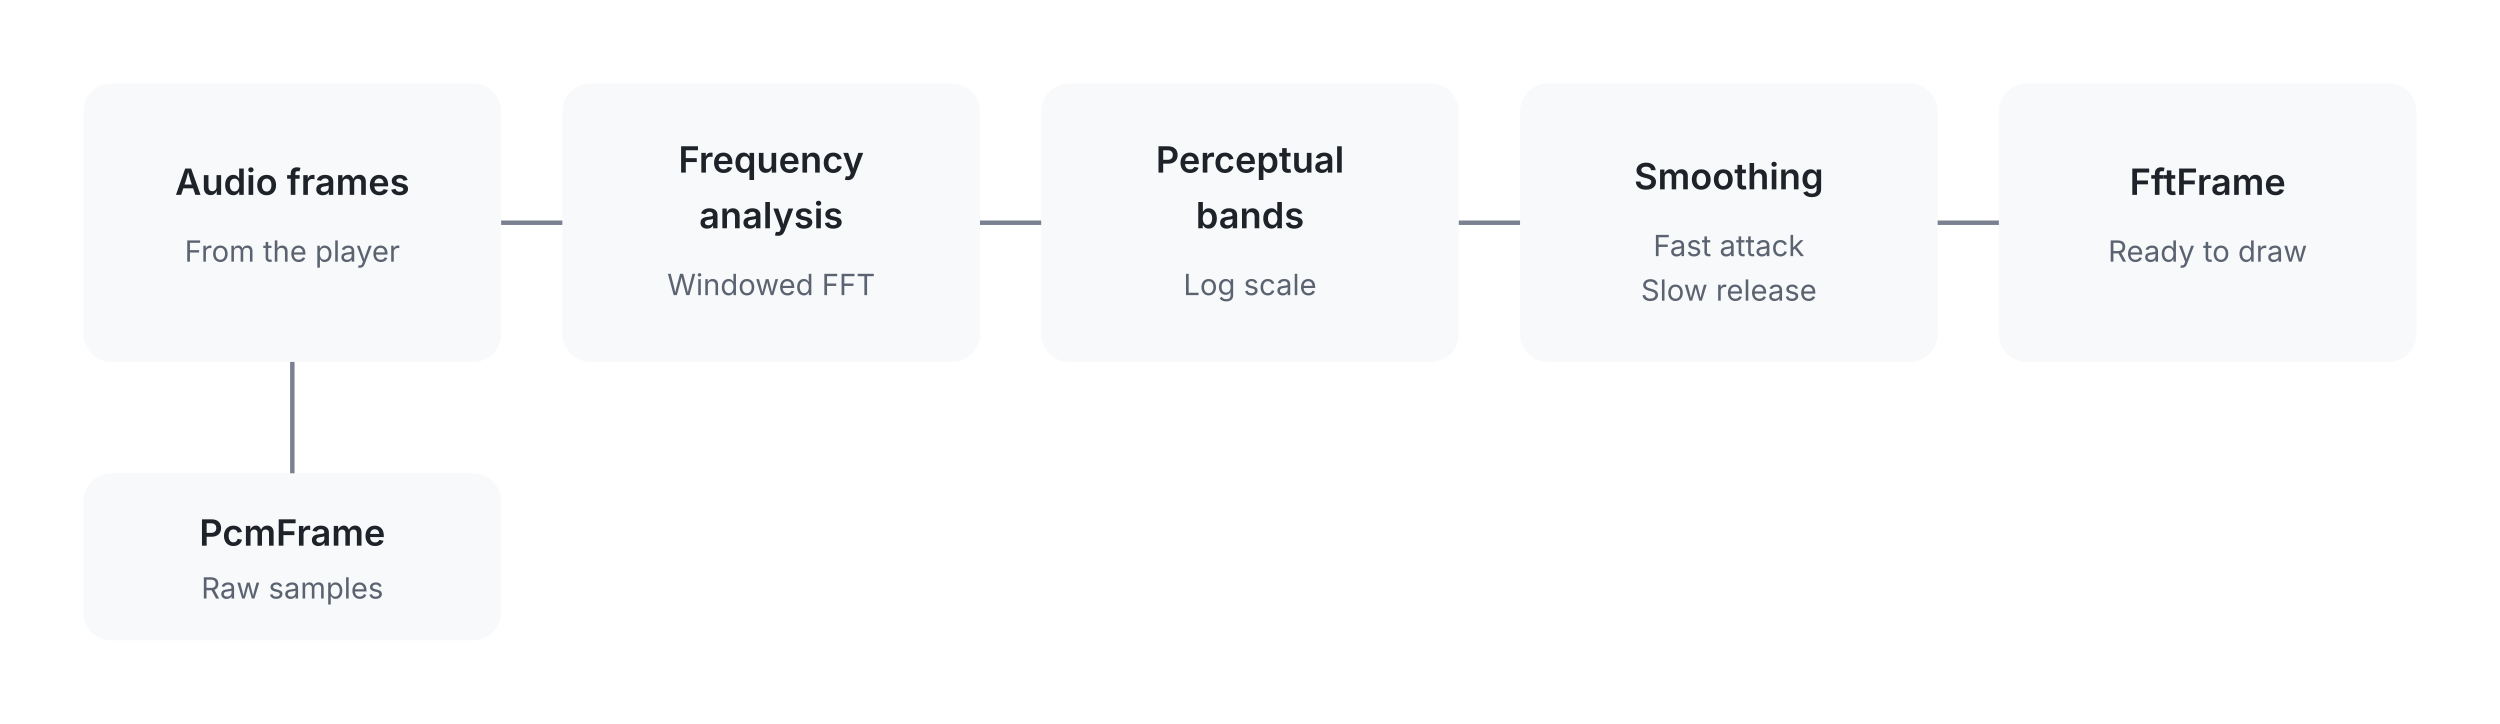
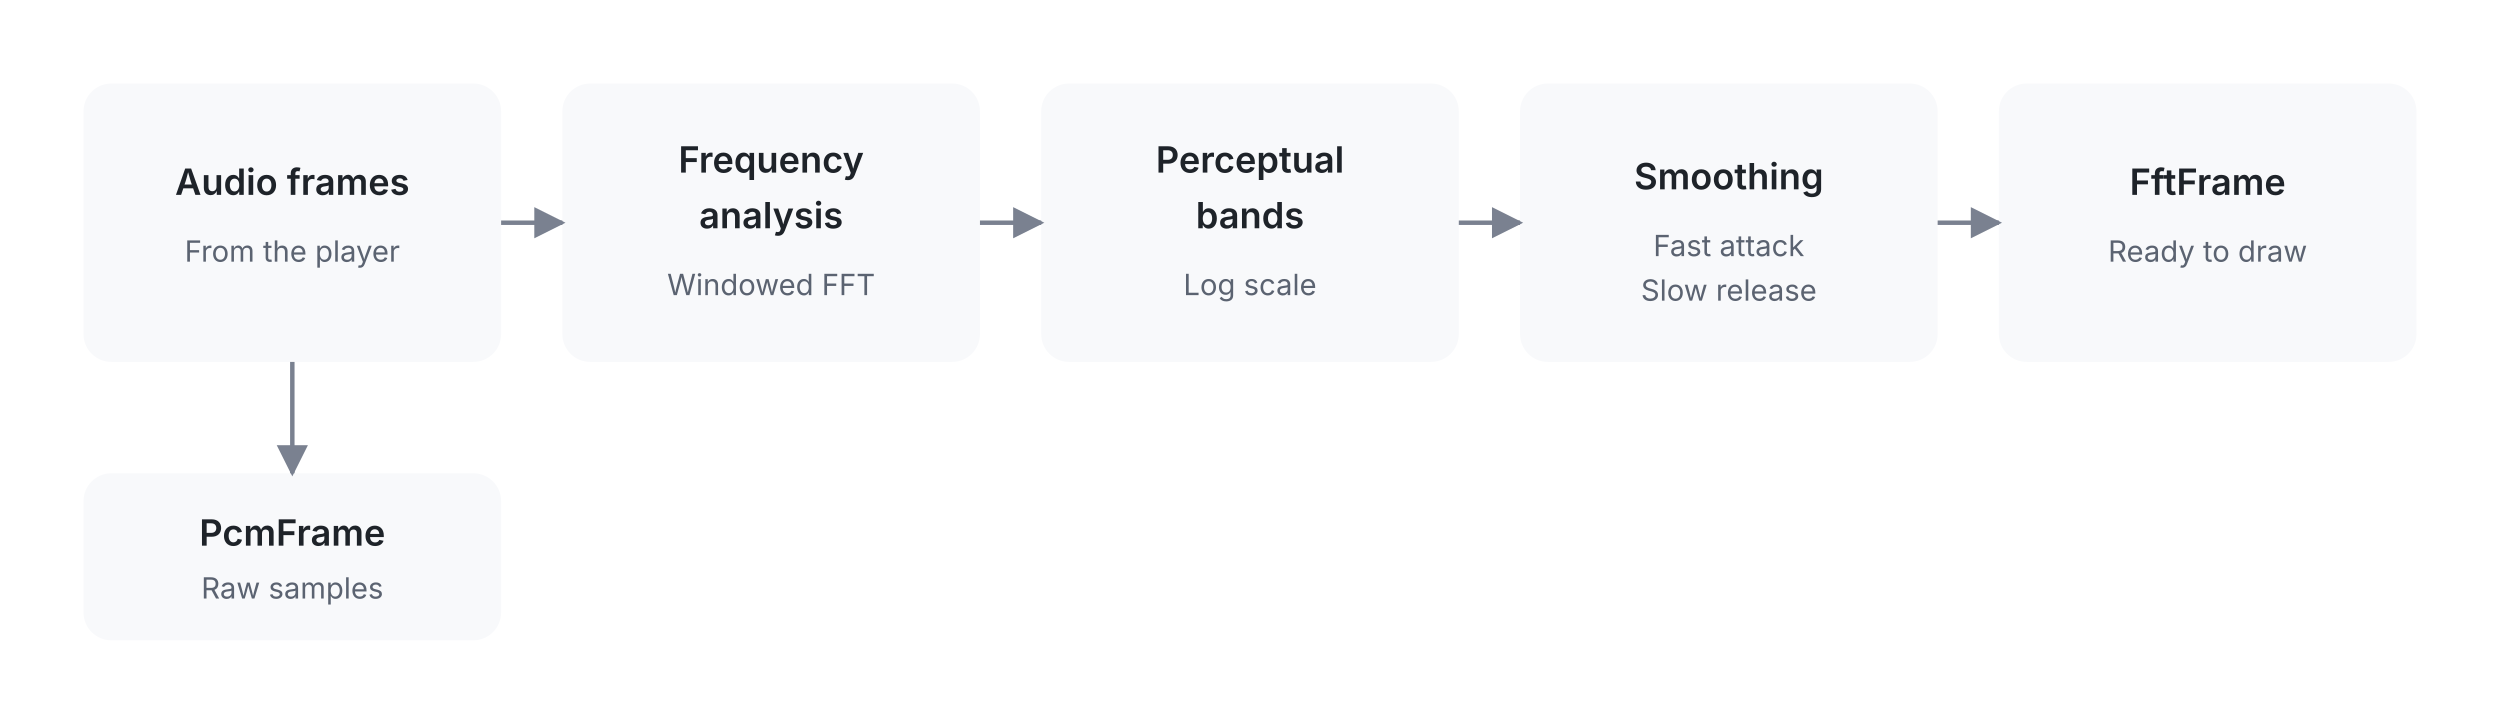
<svg xmlns="http://www.w3.org/2000/svg" viewBox="-15 10 898 260" font-family="system-ui, -apple-system, sans-serif" font-size="13" role="img" aria-label="Spectrum and PCM pipeline">
  <defs>
-     <marker id="ar" viewBox="0 0 868 280" refX="9" refY="5" markerWidth="7" markerHeight="7" orient="auto-start-reverse">
+     <marker id="ar" viewBox="0 0 10 10" refX="9" refY="5" markerWidth="7" markerHeight="7" orient="auto-start-reverse">
      <path d="M0,0 L10,5 L0,10 z" fill="#7a8190" />
    </marker>
  </defs>
  <style>
    rect       { fill: #f8f9fb; rx: 10; ry: 10; }
    .title     { font-weight: 600; fill: #1e2329; }
    .sub       { font-size: 10.5px; fill: #5b6371; }
    .arrow     { stroke: #7a8190; stroke-width: 1.6; fill: none;
                 marker-end: url(#ar); }
  </style>
  <rect x="15" y="40" width="150" height="100" />
  <text class="title" x="90" y="80" text-anchor="middle">Audio frames</text>
  <text class="sub" x="90" y="104" text-anchor="middle">From the player</text>
  <rect x="187" y="40" width="150" height="100" />
  <text class="title" x="262" y="72" text-anchor="middle">Frequency</text>
  <text class="title" x="262" y="92" text-anchor="middle">analysis</text>
  <text class="sub" x="262" y="116" text-anchor="middle">Windowed FFT</text>
  <rect x="359" y="40" width="150" height="100" />
  <text class="title" x="434" y="72" text-anchor="middle">Perceptual</text>
  <text class="title" x="434" y="92" text-anchor="middle">bands</text>
  <text class="sub" x="434" y="116" text-anchor="middle">Log scale</text>
  <rect x="531" y="40" width="150" height="100" />
  <text class="title" x="606" y="78" text-anchor="middle">Smoothing</text>
  <text class="sub" x="606" y="102" text-anchor="middle">Fast attack</text>
  <text class="sub" x="606" y="118" text-anchor="middle">Slow release</text>
  <rect x="703" y="40" width="150" height="100" />
  <text class="title" x="778" y="80" text-anchor="middle">FftFrame</text>
  <text class="sub" x="778" y="104" text-anchor="middle">Ready to draw</text>
  <path class="arrow" d="M165,90 L187,90" />
  <path class="arrow" d="M337,90 L359,90" />
  <path class="arrow" d="M509,90 L531,90" />
  <path class="arrow" d="M681,90 L703,90" />
  <rect x="15" y="180" width="150" height="60" />
  <text class="title" x="90" y="206" text-anchor="middle">PcmFrame</text>
  <text class="sub" x="90" y="225" text-anchor="middle">Raw samples</text>
  <path class="arrow" d="M90,140 L90,180" />
</svg>
